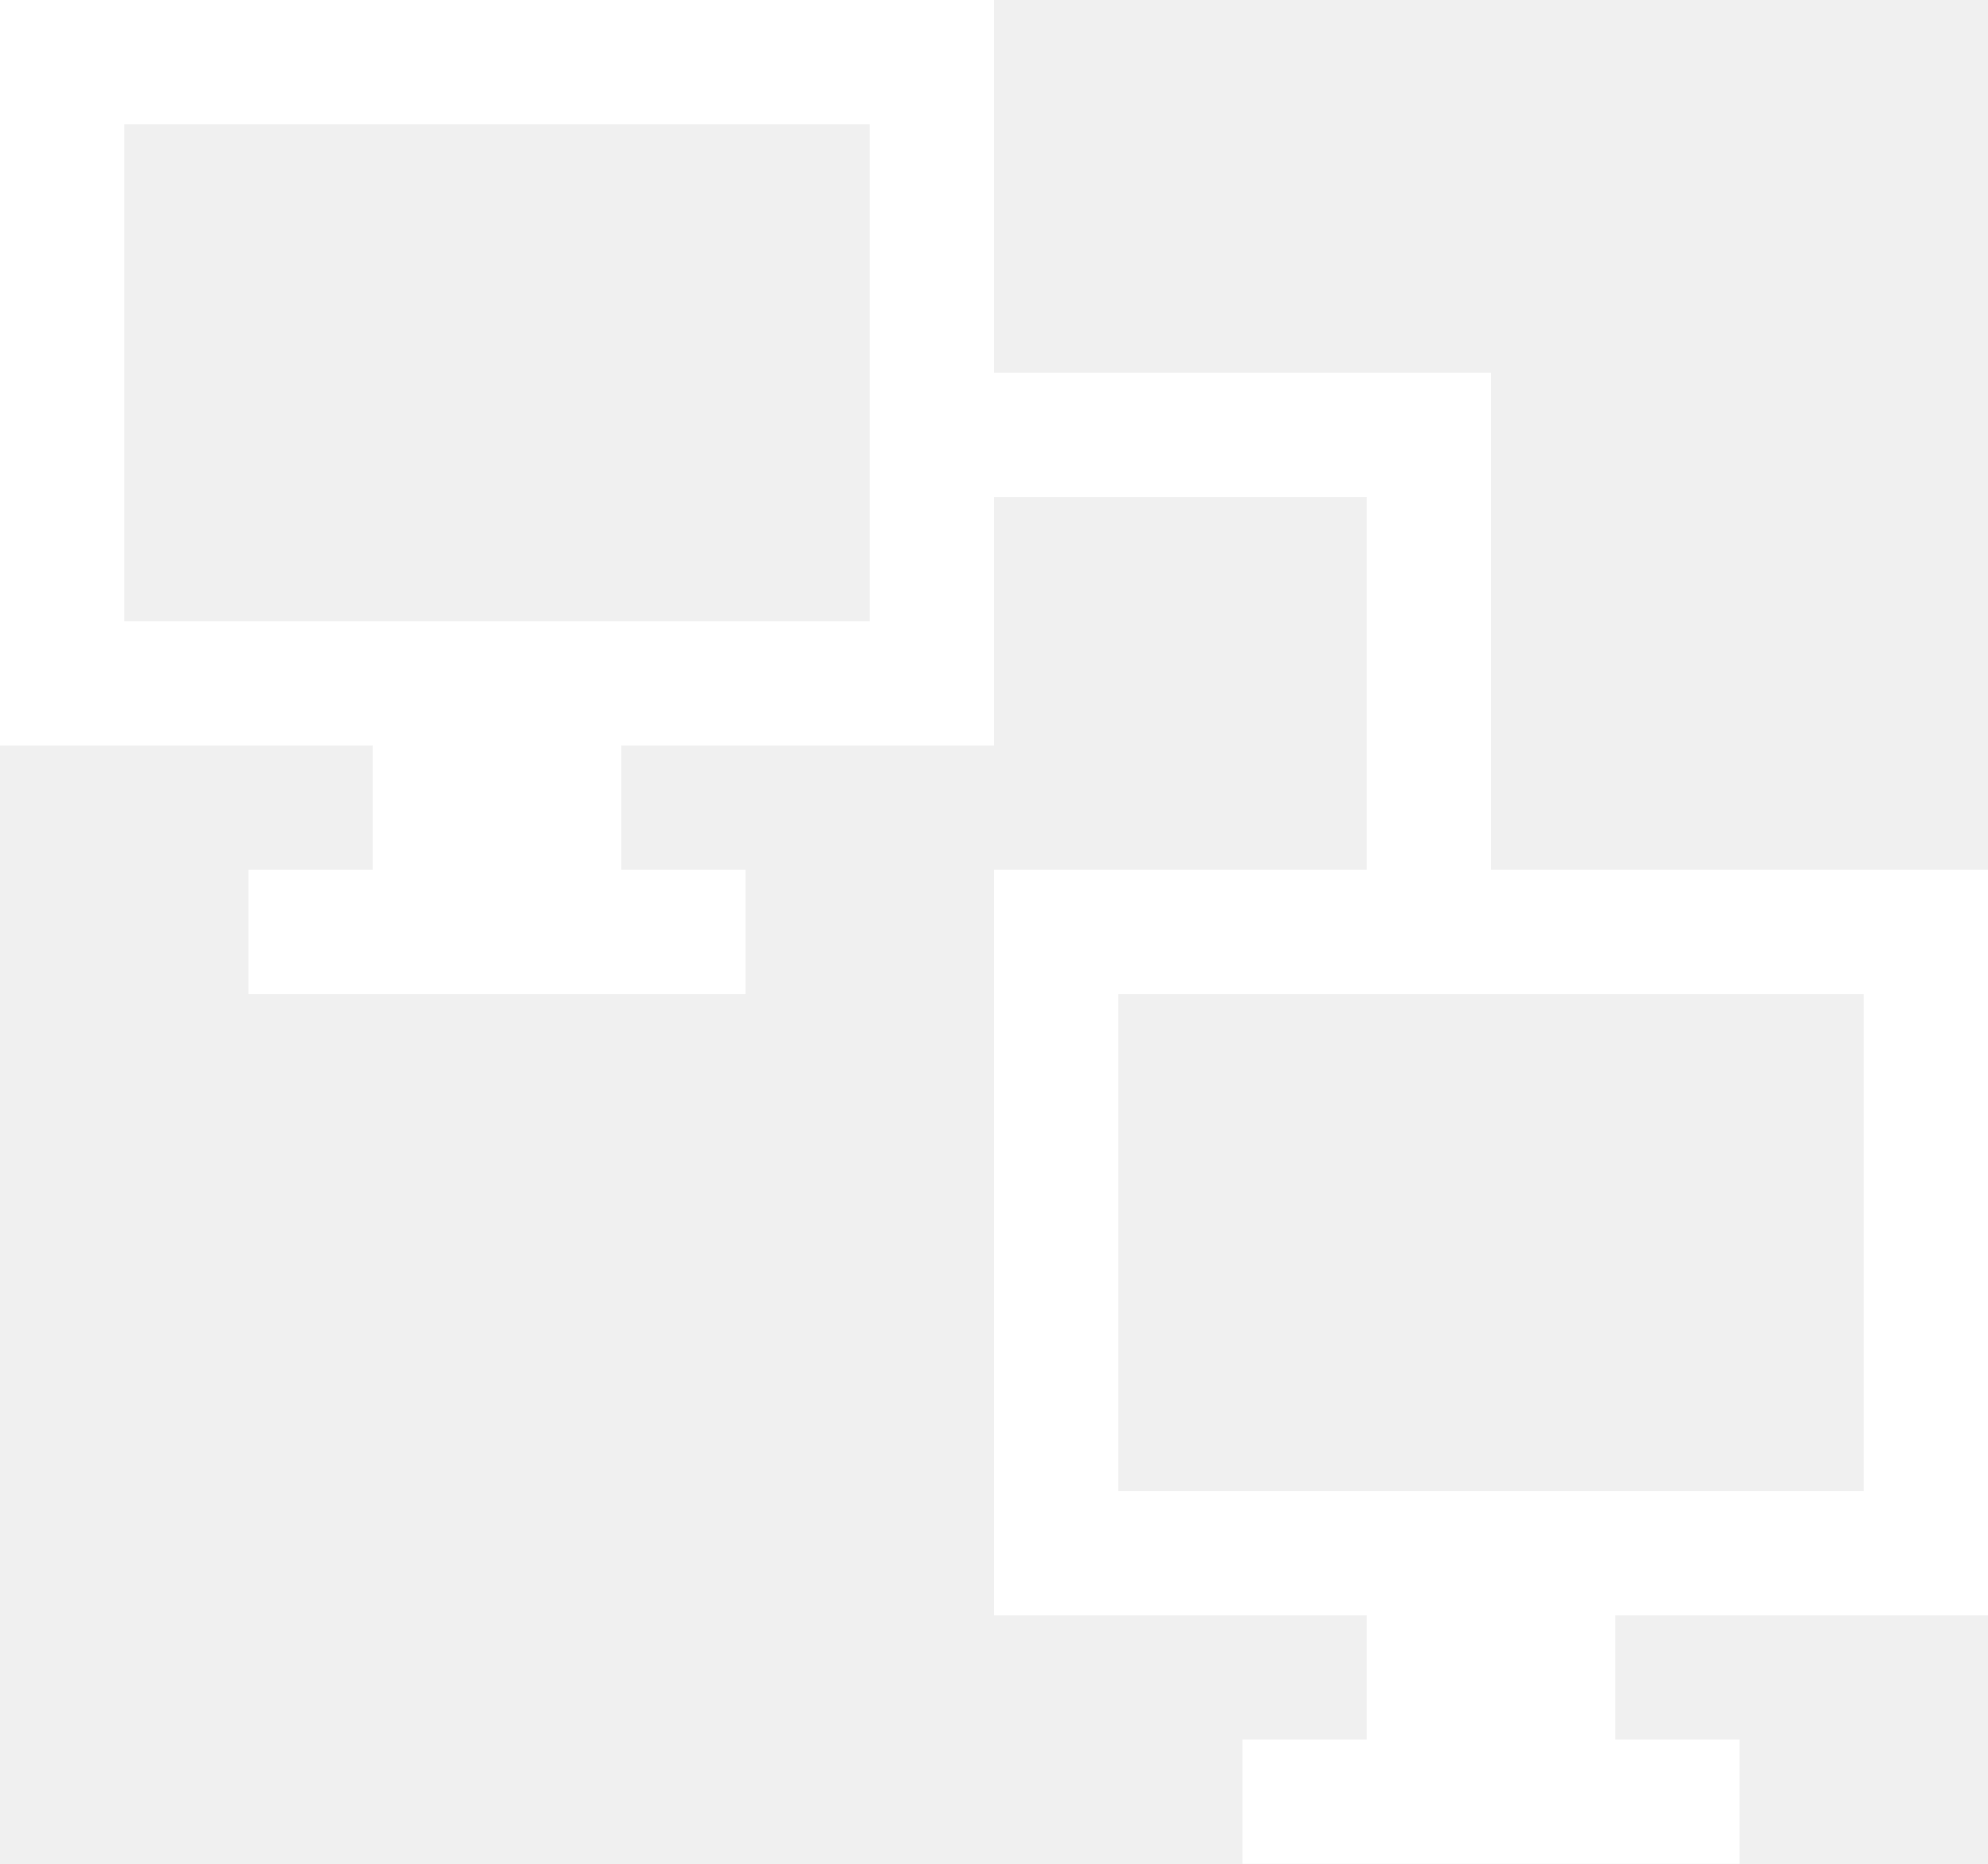
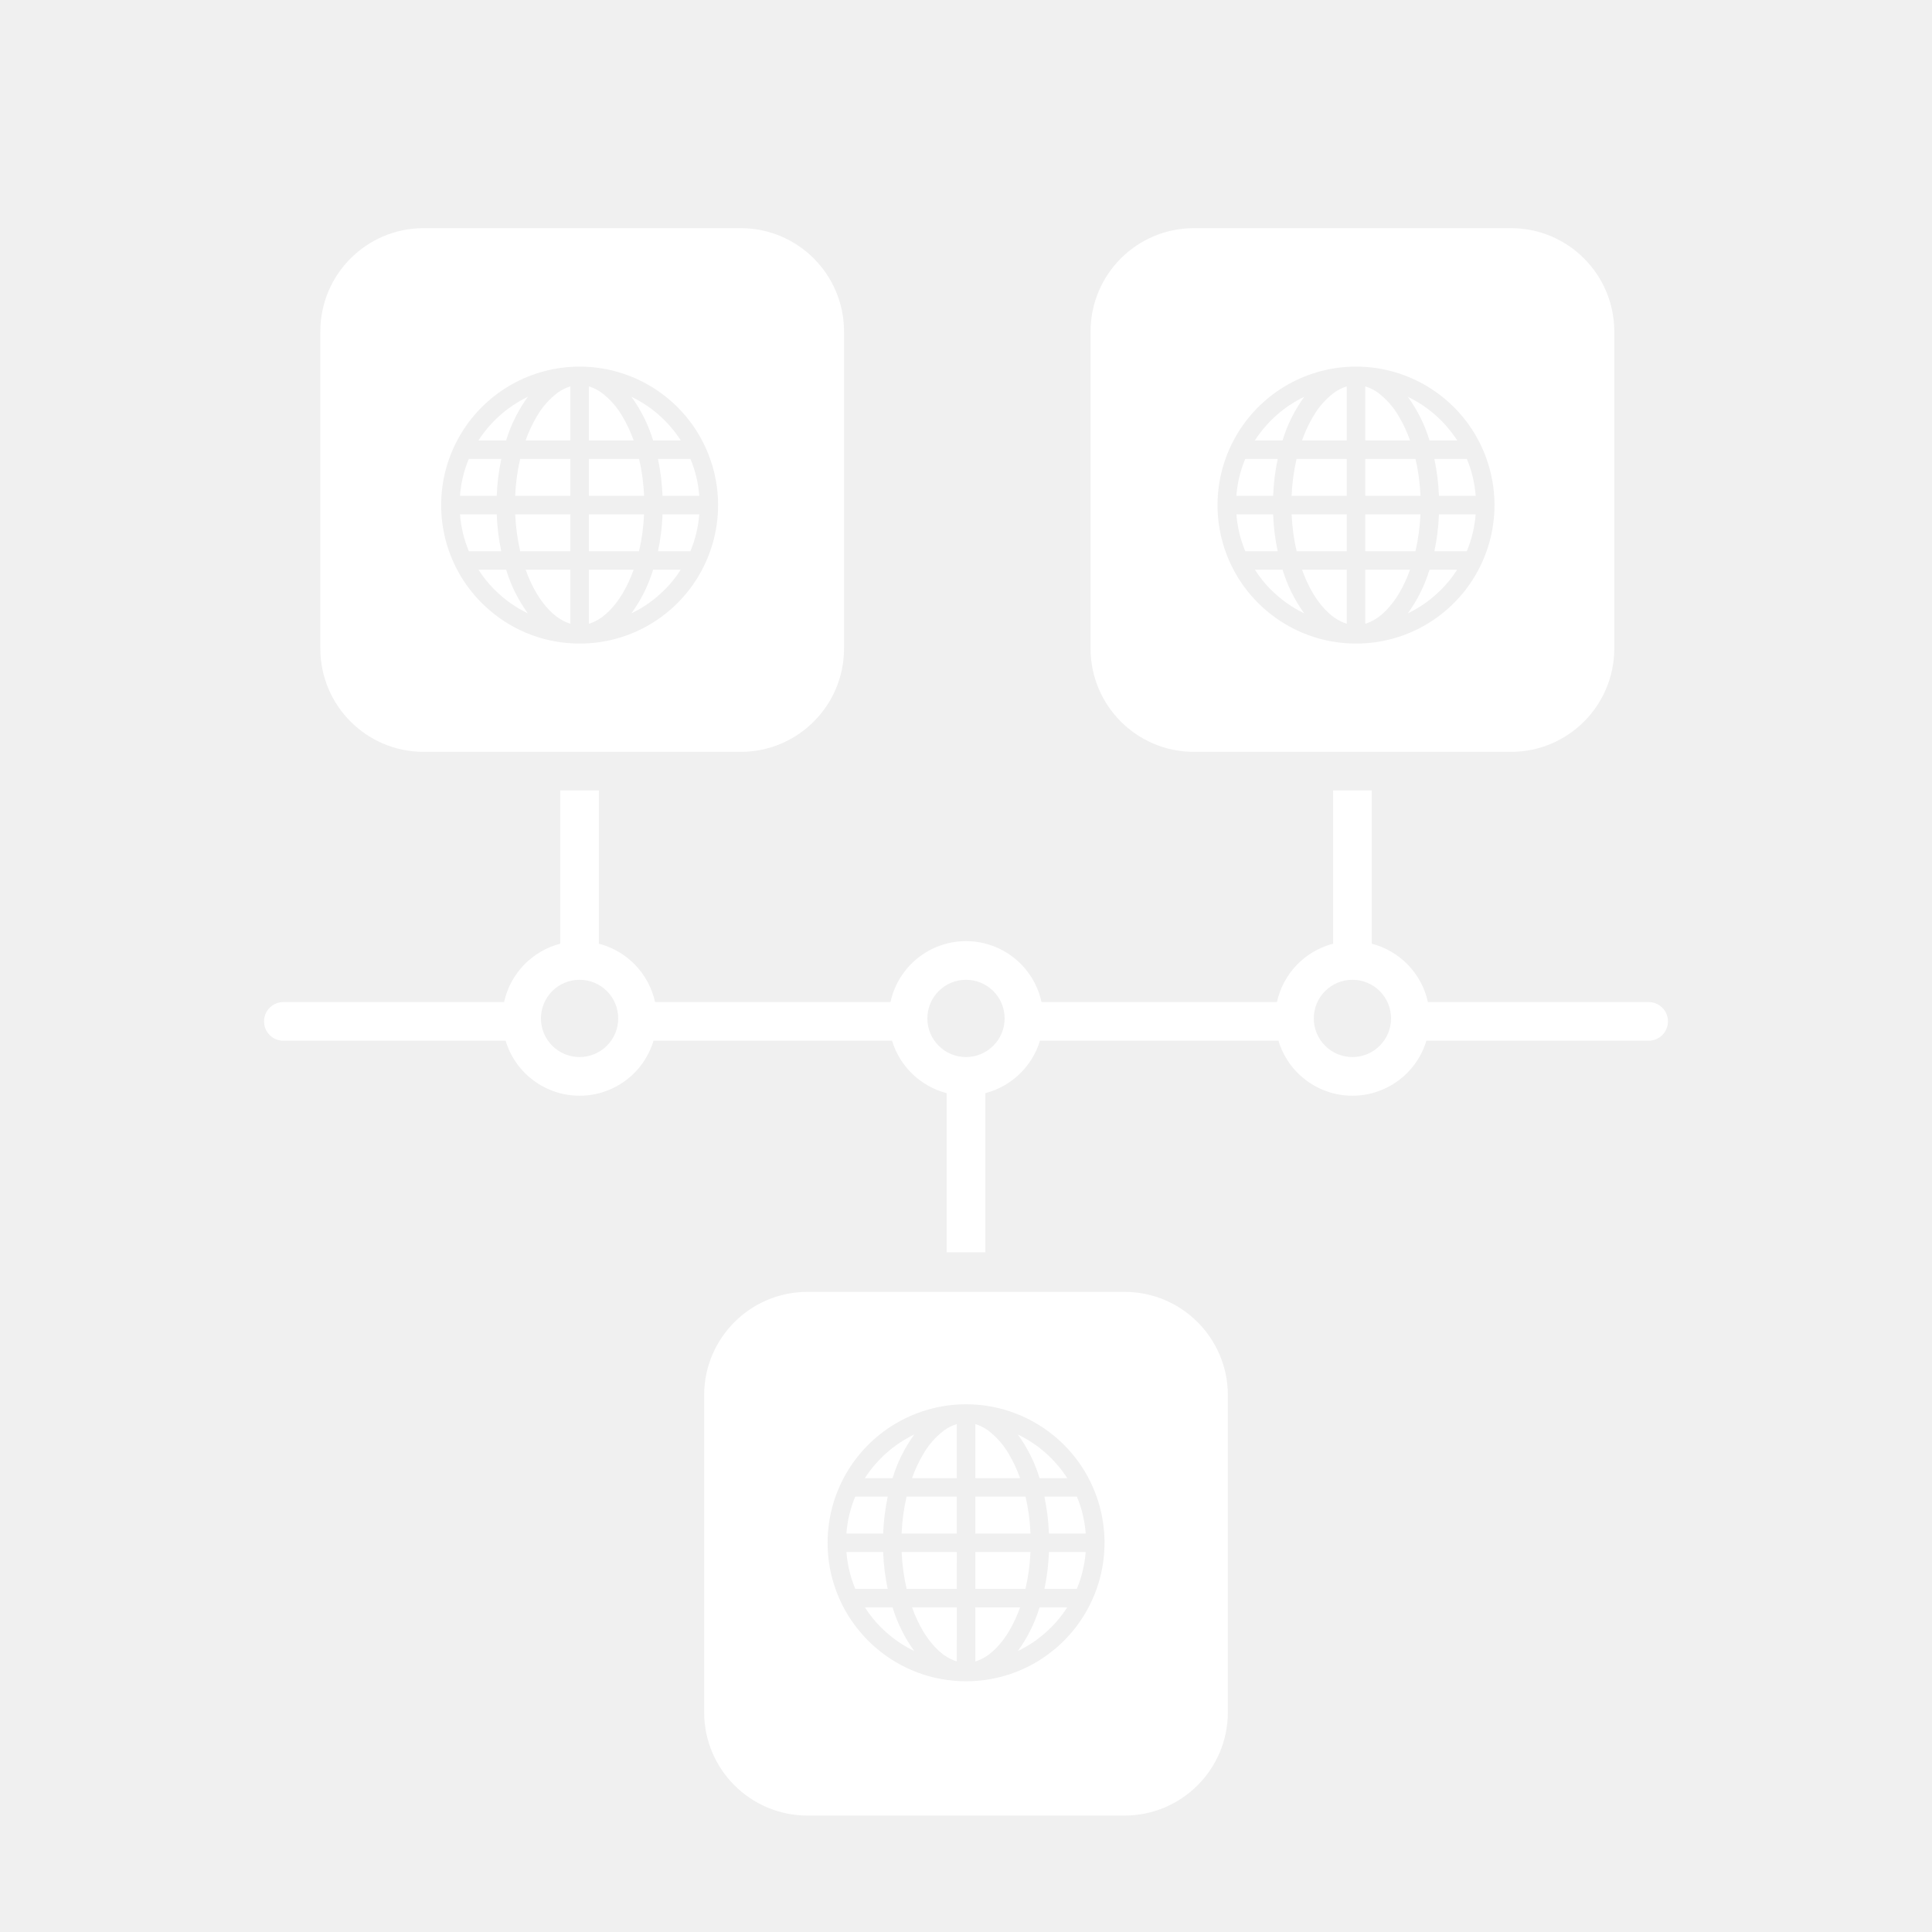
- <svg xmlns="http://www.w3.org/2000/svg" viewBox="0 0 16 15" version="1.1" id="svg12">
-   <defs id="defs4">
-     <style id="style2">.cls-1{fill:#868681;}</style>
+ <svg xmlns="http://www.w3.org/2000/svg" viewBox="0 0 150 150">
+   <defs>
+     <style>.a{fill:#fff;}</style>
  </defs>
-   <g id="Ebene_2" data-name="Ebene 2" style="fill:#ffffff;fill-opacity:1">
-     <g id="_1607_Icons" data-name="1607 Icons" style="fill:#ffffff;fill-opacity:1">
-       <path class="cls-1" d="M16,13V7H12V3H8V0H0V6H3V7H2V8H6V7H5V6H8V4h3V7H8v6h3v1H10v1h4V14H13V13ZM7,5H1V1H7Zm2,7V8h6v4Z" id="path8" style="fill:#ffffff;fill-opacity:1" />
-     </g>
-   </g>
+   <path class="a" d="M38.564,39.932H35.715a9.224,9.224,0,0,0,.688,2.863h2.514A17.122,17.122,0,0,1,38.564,39.932Z" />
+   <path class="a" d="M37.15,44.231a9.242,9.242,0,0,0,1.263,1.572l.001 0.0.002-.004a9.276,9.276,0,0,0,2.564,1.82,11.38,11.38,0,0,1-1.683-3.388Z" />
+   <path class="a" d="M48.336,32.349a6.14,6.14,0,0,0-1.646-1.871,3.246,3.246,0,0,0-.968-.477v4.196h3.474A10.333,10.333,0,0,0,48.336,32.349Z" />
+   <path class="a" d="M40.389,42.797h3.893l.003-2.865H40.002A15.432,15.432,0,0,0,40.389,42.797Z" />
+   <path class="a" d="M41.67,46.08a7.19,7.19,0,0,0,.953,1.267,4.921,4.921,0,0,0,.619.549c.025.018.05.037.075.054l.003-.002a3.268,3.268,0,0,0,.963.476l.003-4.194h-3.475A10.312,10.312,0,0,0,41.67,46.08Z" />
+   <path class="a" d="M44.282,34.196v-4.196a3.245,3.245,0,0,0-.968.477,6.14,6.14,0,0,0-1.646,1.871,10.332,10.332,0,0,0-.86,1.848Z" />
+   <path class="a" d="M39.999,38.497h4.284V35.631H40.385A15.446,15.446,0,0,0,39.999,38.497Z" />
+   <path class="a" d="M40.983,30.807a9.427,9.427,0,0,0-3.837,3.392H39.296A11.371,11.371,0,0,1,40.983,30.807Z" />
+   <path class="a" d="M38.92,35.631H36.398a9.181,9.181,0,0,0-.686,2.866h2.854A17.153,17.153,0,0,1,38.92,35.631Z" />
+   <path class="a" d="M49.024,47.618a9.276,9.276,0,0,0,2.564-1.82l.002.004.001-0a9.242,9.242,0,0,0,1.263-1.572H50.708A11.382,11.382,0,0,1,49.024,47.618Z" />
+   <path class="a" d="M51.438,38.497h2.854a9.181,9.181,0,0,0-.686-2.866h-2.522A17.146,17.146,0,0,1,51.438,38.497Z" />
+   <path class="a" d="M49.022,30.807a11.371,11.371,0,0,1,1.687,3.392h2.15a9.427,9.427,0,0,0-3.837-3.392Z" />
+   <path class="a" d="M57.53,17.714H32.87a8.023,8.023,0,0,0-8,8V50.374a8.023,8.023,0,0,0,8,8H57.53a8.024,8.024,0,0,0,8-8V25.714A8.024,8.024,0,0,0,57.53,17.714ZM51.014,48.131q-.107.073-.216.142a10.693,10.693,0,0,1-4.968,1.662q-.41.031-.827.031a10.815,10.815,0,0,1-1.903-.168q-.397-.071-.784-.171-.129-.033-.256-.069-.383-.109-.753-.245-.494-.181-.965-.408a10.744,10.744,0,0,1-1.563-.923q-.211-.15-.414-.31-.203-.16-.398-.329a10.828,10.828,0,0,1-1.094-1.094q-.169-.195-.329-.398a10.766,10.766,0,0,1-.737-1.063q-.202-.332-.38-.68A10.756,10.756,0,0,1,45.002,28.463h0a10.753,10.753,0,0,1,6.011,19.667Z" />
+   <path class="a" d="M51.088,42.794H53.602a9.224,9.224,0,0,0,.688-2.863h-2.849A17.124,17.124,0,0,1,51.088,42.794Z" />
+   <path class="a" d="M49.62,35.631H45.722v2.866h4.284A15.446,15.446,0,0,0,49.62,35.631Z" />
+   <path class="a" d="M49.615,42.797a15.432,15.432,0,0,0,.387-2.865H45.72l.003,2.865Z" />
+   <path class="a" d="M45.72,44.232l.003,4.194a3.268,3.268,0,0,0,.963-.476l.003.002c.026-.018.051-.037.076-.056a4.928,4.928,0,0,0,.616-.547,7.189,7.189,0,0,0,.954-1.268,10.312,10.312,0,0,0,.86-1.849Z" />
+   <path class="a" d="M97.429,44.231a9.242,9.242,0,0,0,1.263,1.572l.001 0.0.002-.004a9.276,9.276,0,0,0,2.564,1.82,11.384,11.384,0,0,1-1.683-3.388Z" />
+   <path class="a" d="M98.844,39.932h-2.849a9.223,9.223,0,0,0,.688,2.863h2.514A17.123,17.123,0,0,1,98.844,39.932Z" />
+   <path class="a" d="M101.95,46.08a7.19,7.19,0,0,0,.953,1.267,4.922,4.922,0,0,0,.619.549c.025.018.05.037.075.054l.003-.002a3.268,3.268,0,0,0,.963.476l.003-4.194h-3.475A10.312,10.312,0,0,0,101.95,46.08Z" />
+   <path class="a" d="M108.616,32.349a6.139,6.139,0,0,0-1.646-1.871,3.245,3.245,0,0,0-.968-.477v4.196h3.474A10.332,10.332,0,0,0,108.616,32.349Z" />
+   <path class="a" d="M100.669,42.797h3.893l.003-2.865H100.282A15.432,15.432,0,0,0,100.669,42.797Z" />
+   <path class="a" d="M104.562,34.196v-4.196a3.246,3.246,0,0,0-.968.477,6.139,6.139,0,0,0-1.646,1.871,10.329,10.329,0,0,0-.86,1.848Z" />
+   <path class="a" d="M99.2,35.631H96.678a9.181,9.181,0,0,0-.686,2.866h2.854A17.139,17.139,0,0,1,99.2,35.631Z" />
+   <path class="a" d="M100.279,38.497h4.284V35.631h-3.897A15.447,15.447,0,0,0,100.279,38.497Z" />
+   <path class="a" d="M101.263,30.807a9.426,9.426,0,0,0-3.837,3.392h2.15A11.371,11.371,0,0,1,101.263,30.807Z" />
+   <path class="a" d="M109.899,35.631H106.002v2.866h4.284A15.446,15.446,0,0,0,109.899,35.631Z" />
+   <path class="a" d="M111.718,38.497h2.854a9.181,9.181,0,0,0-.686-2.866h-2.522A17.146,17.146,0,0,1,111.718,38.497Z" />
+   <path class="a" d="M109.895,42.797a15.437,15.437,0,0,0,.387-2.865h-4.283l.003,2.865Z" />
+   <path class="a" d="M117.332,17.714H92.672a8.024,8.024,0,0,0-8,8V50.374a8.024,8.024,0,0,0,8,8h24.66a8.023,8.023,0,0,0,8-8V25.714A8.023,8.023,0,0,0,117.332,17.714Zm-6.038,30.417q-.107.073-.216.142a10.693,10.693,0,0,1-4.968,1.662q-.41.031-.827.031a10.816,10.816,0,0,1-1.903-.168q-.397-.071-.784-.171-.129-.033-.256-.069-.383-.109-.753-.245-.494-.181-.965-.408a10.744,10.744,0,0,1-1.563-.923q-.211-.15-.414-.31-.203-.16-.398-.329A10.833,10.833,0,0,1,97.152,46.252q-.169-.195-.329-.398a10.766,10.766,0,0,1-.737-1.063q-.202-.332-.38-.68A10.756,10.756,0,0,1,105.282,28.463h0a10.753,10.753,0,0,1,6.011,19.667Z" />
+   <path class="a" d="M109.302,30.807a11.372,11.372,0,0,1,1.687,3.392h2.15a9.427,9.427,0,0,0-3.837-3.392Z" />
+   <path class="a" d="M111.367,42.794h2.514a9.226,9.226,0,0,0,.688-2.863h-2.849A17.116,17.116,0,0,1,111.367,42.794Z" />
+   <path class="a" d="M105.999,44.232l.003,4.194a3.268,3.268,0,0,0,.963-.476l.003.002c.026-.018.051-.037.076-.056a4.932,4.932,0,0,0,.616-.547,7.19,7.19,0,0,0,.954-1.268,10.312,10.312,0,0,0,.86-1.849Z" />
+   <path class="a" d="M109.304,47.618a9.276,9.276,0,0,0,2.564-1.82l.002.004.001-0a9.245,9.245,0,0,0,1.263-1.572h-2.147A11.381,11.381,0,0,1,109.304,47.618Z" />
+   <path class="a" d="M67.152,124.797A9.242,9.242,0,0,0,68.415,126.369l.001 0.0.002-.004a9.277,9.277,0,0,0,2.564,1.82,11.381,11.381,0,0,1-1.683-3.388Z" />
+   <path class="a" d="M71.672,126.646a7.187,7.187,0,0,0,.953,1.267,4.929,4.929,0,0,0,.619.549c.025.018.05.037.075.054l.003-.002a3.268,3.268,0,0,0,.963.476l.003-4.194h-3.475A10.31,10.31,0,0,0,71.672,126.646Z" />
+   <path class="a" d="M68.566,120.498H65.717a9.224,9.224,0,0,0,.688,2.863h2.514A17.123,17.123,0,0,1,68.566,120.498Z" />
+   <path class="a" d="M70.391,123.363h3.893l.003-2.865H70.004A15.432,15.432,0,0,0,70.391,123.363Z" />
+   <path class="a" d="M78.338,112.915a6.139,6.139,0,0,0-1.646-1.871,3.246,3.246,0,0,0-.968-.477v4.196h3.474A10.328,10.328,0,0,0,78.338,112.915Z" />
+   <path class="a" d="M70.001,119.063h4.284v-2.866H70.387A15.441,15.441,0,0,0,70.001,119.063Z" />
+   <path class="a" d="M74.284,114.763v-4.196a3.246,3.246,0,0,0-.968.477,6.14,6.14,0,0,0-1.646,1.871,10.332,10.332,0,0,0-.86,1.848Z" />
+   <path class="a" d="M70.985,111.373a9.427,9.427,0,0,0-3.837,3.392h2.15A11.371,11.371,0,0,1,70.985,111.373Z" />
+   <path class="a" d="M68.922,116.197H66.4a9.18,9.18,0,0,0-.686,2.866h2.854A17.151,17.151,0,0,1,68.922,116.197Z" />
+   <path class="a" d="M79.024,111.373a11.371,11.371,0,0,1,1.687,3.392h2.15a9.427,9.427,0,0,0-3.837-3.392Z" />
+   <path class="a" d="M79.621,116.197H75.724v2.866h4.284A15.446,15.446,0,0,0,79.621,116.197Z" />
+   <path class="a" d="M81.089,123.361h2.514a9.224,9.224,0,0,0,.688-2.863H81.442A17.123,17.123,0,0,1,81.089,123.361Z" />
+   <path class="a" d="M87.33,100.3H62.67a8.024,8.024,0,0,0-8,8v24.66a8.024,8.024,0,0,0,8,8H87.33a8.023,8.023,0,0,0,8-8V108.3A8.024,8.024,0,0,0,87.33,100.3Zm-6.314,28.397q-.107.072-.216.142a10.694,10.694,0,0,1-4.968,1.662q-.41.031-.827.031a10.816,10.816,0,0,1-1.903-.168q-.397-.071-.784-.171-.129-.033-.256-.069-.383-.109-.753-.245-.494-.181-.964-.408a10.745,10.745,0,0,1-1.563-.923q-.211-.15-.414-.31-.203-.16-.398-.329a10.819,10.819,0,0,1-1.094-1.094q-.169-.195-.329-.398a10.773,10.773,0,0,1-.737-1.063q-.202-.333-.38-.68a10.756,10.756,0,0,1,9.576-15.647h0a10.753,10.753,0,0,1,6.011,19.667Z" />
+   <path class="a" d="M81.44,119.063H84.294a9.18,9.18,0,0,0-.686-2.866h-2.522A17.145,17.145,0,0,1,81.44,119.063Z" />
+   <path class="a" d="M79.617,123.363a15.432,15.432,0,0,0,.387-2.865H75.722l.003,2.865Z" />
+   <path class="a" d="M79.026,128.185a9.277,9.277,0,0,0,2.564-1.82l.002.004.001-0a9.242,9.242,0,0,0,1.263-1.572H80.709A11.383,11.383,0,0,1,79.026,128.185Z" />
+   <path class="a" d="M75.722,124.798l.003,4.194a3.268,3.268,0,0,0,.963-.476l.003.002c.026-.018.051-.037.076-.055a4.933,4.933,0,0,0,.616-.547,7.19,7.19,0,0,0,.954-1.268,10.31,10.31,0,0,0,.86-1.848Z" />
+   <path class="a" d="M128,77.801H110.864a6.013,6.013,0,0,0-4.362-4.533V61.374h-3V73.268a6.013,6.013,0,0,0-4.362,4.533H80.862a5.997,5.997,0,0,0-11.724,0H50.86a6.013,6.013,0,0,0-4.362-4.533V61.374h-3V73.268a6.013,6.013,0,0,0-4.362,4.533H22a1.5,1.5,0,0,0,0,3H39.255a5.997,5.997,0,0,0,11.486,0H69.257A6.016,6.016,0,0,0,73.5,84.873V97.228h3V84.873a6.016,6.016,0,0,0,4.243-4.072H99.259a5.997,5.997,0,0,0,11.486,0H128a1.5,1.5,0,0,0,0-3ZM44.998,82.07a3,3,0,1,1,3-3A3.003,3.003,0,0,1,44.998,82.07Zm30.002,0a3,3,0,1,1,3-3A3.003,3.003,0,0,1,75,82.07Zm30.002,0a3,3,0,1,1,3-3A3.003,3.003,0,0,1,105.002,82.07Z" />
</svg>
